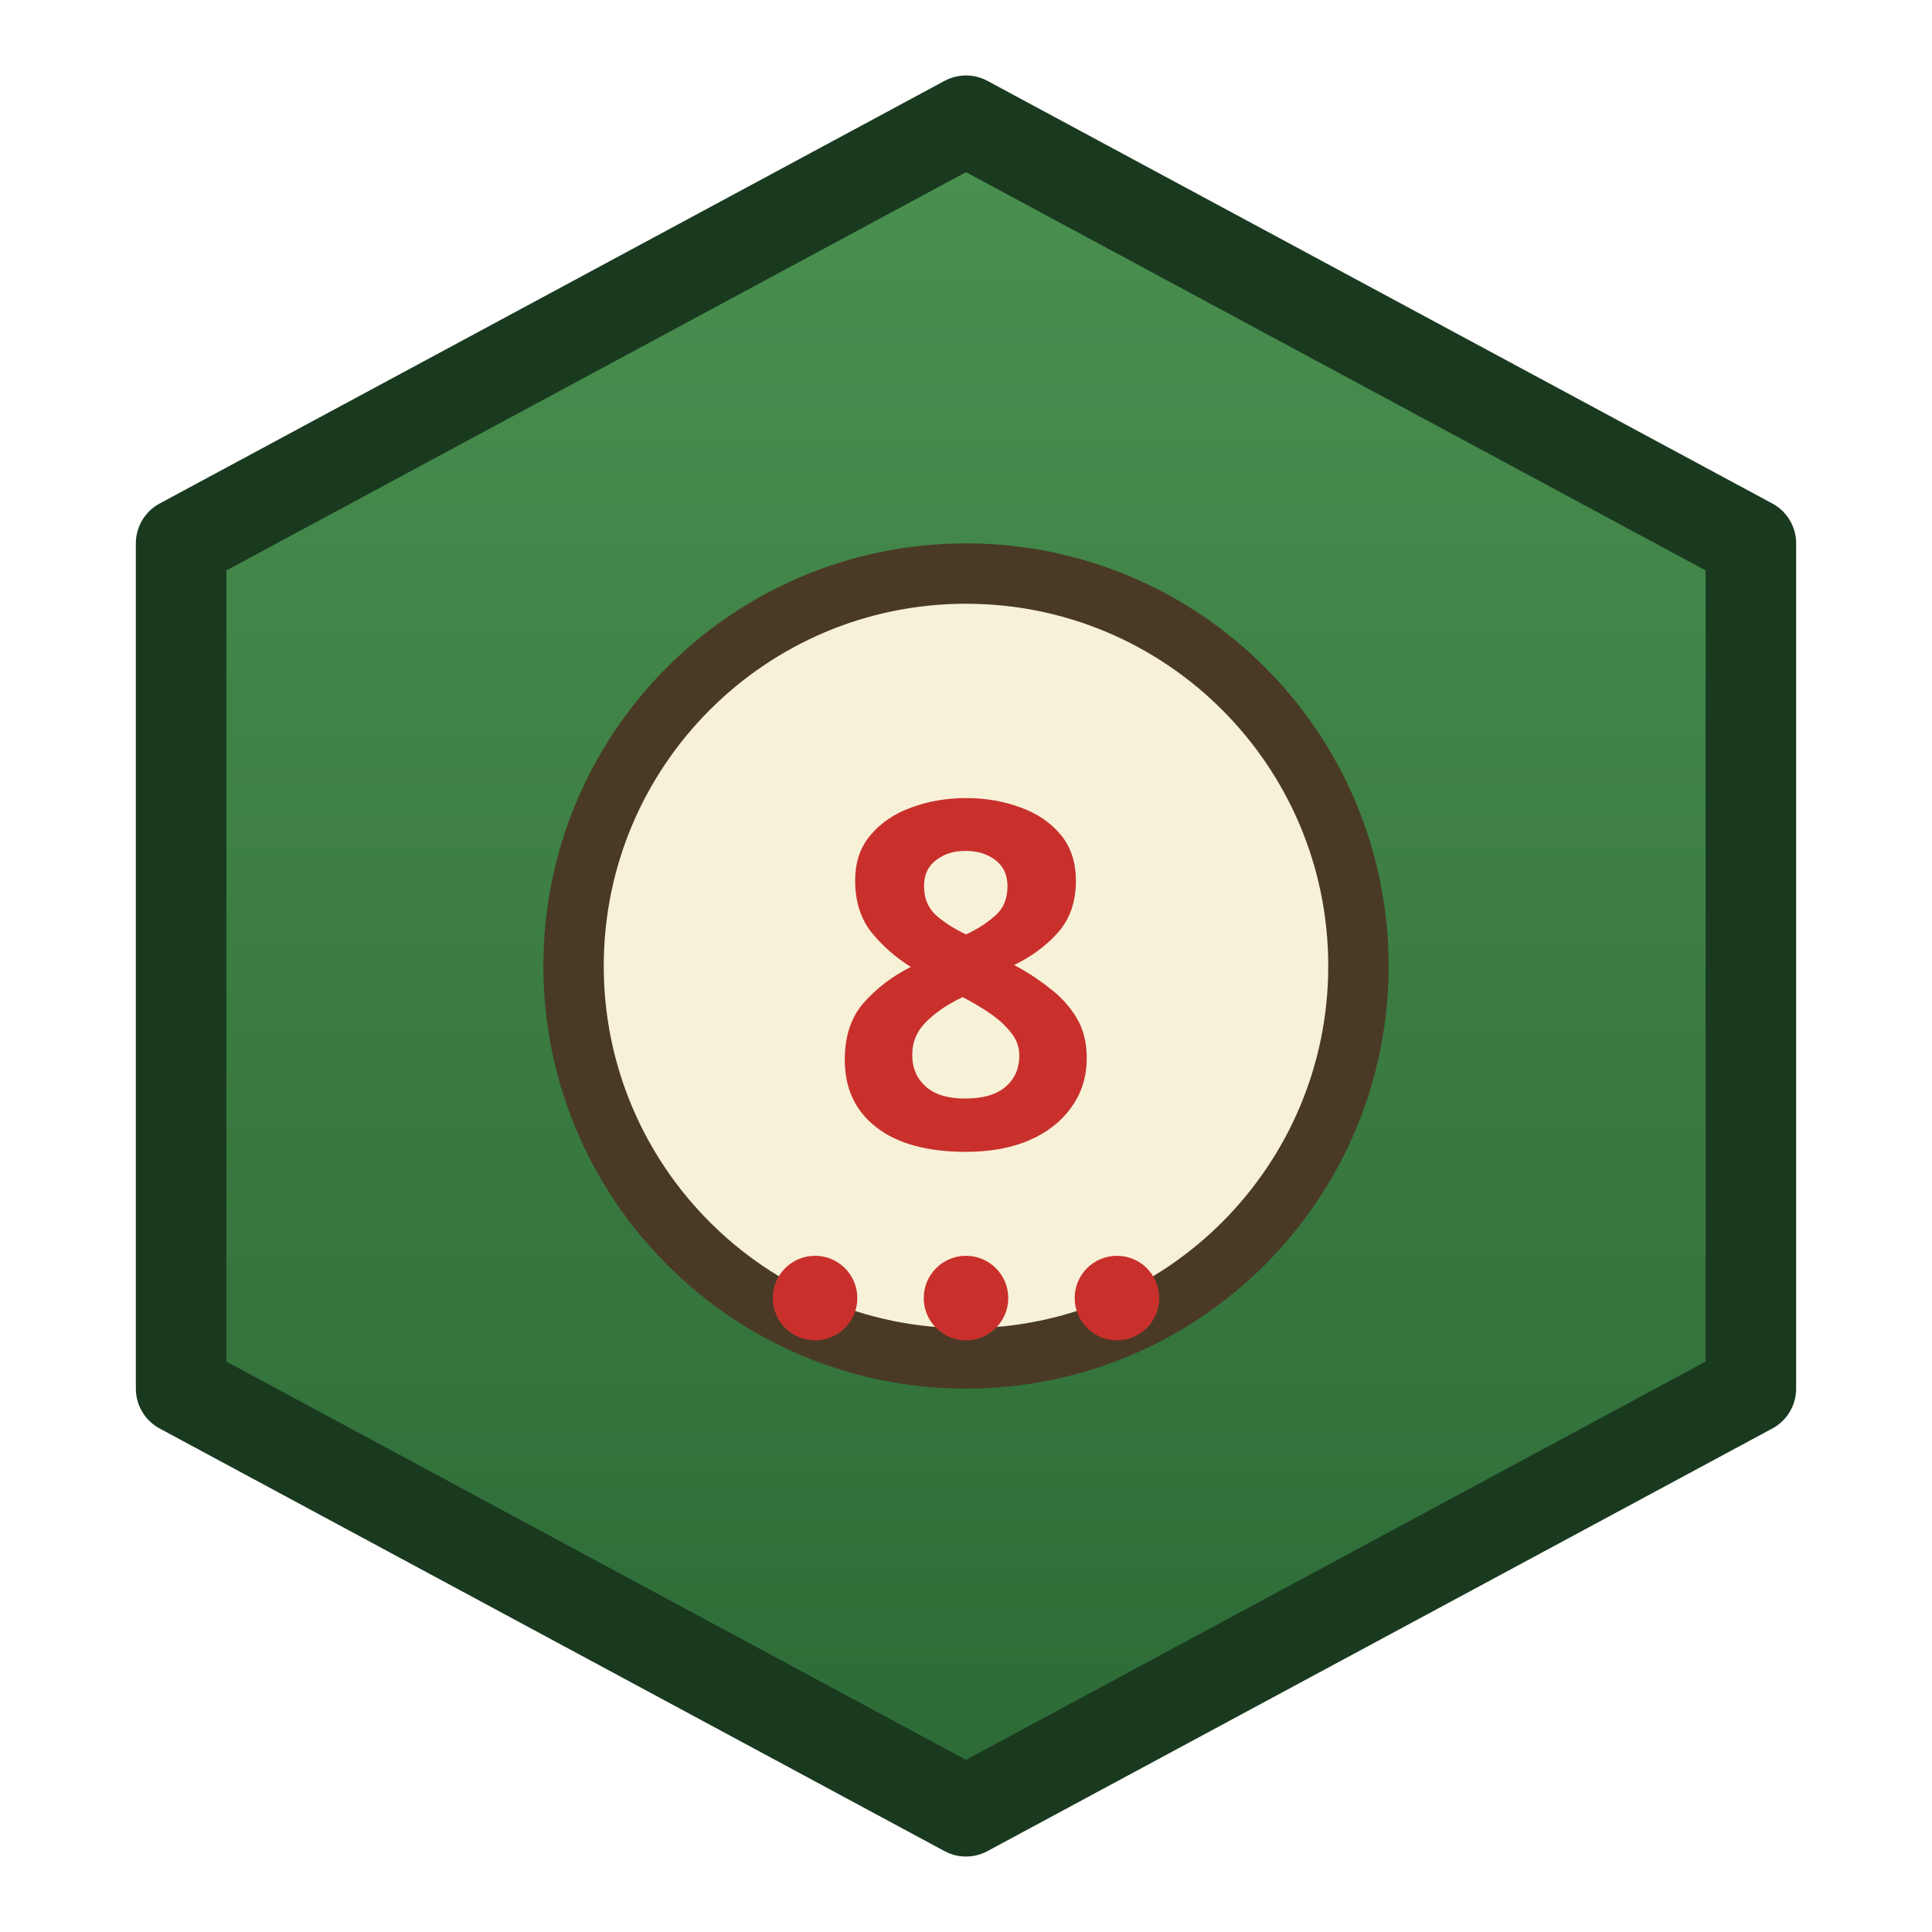
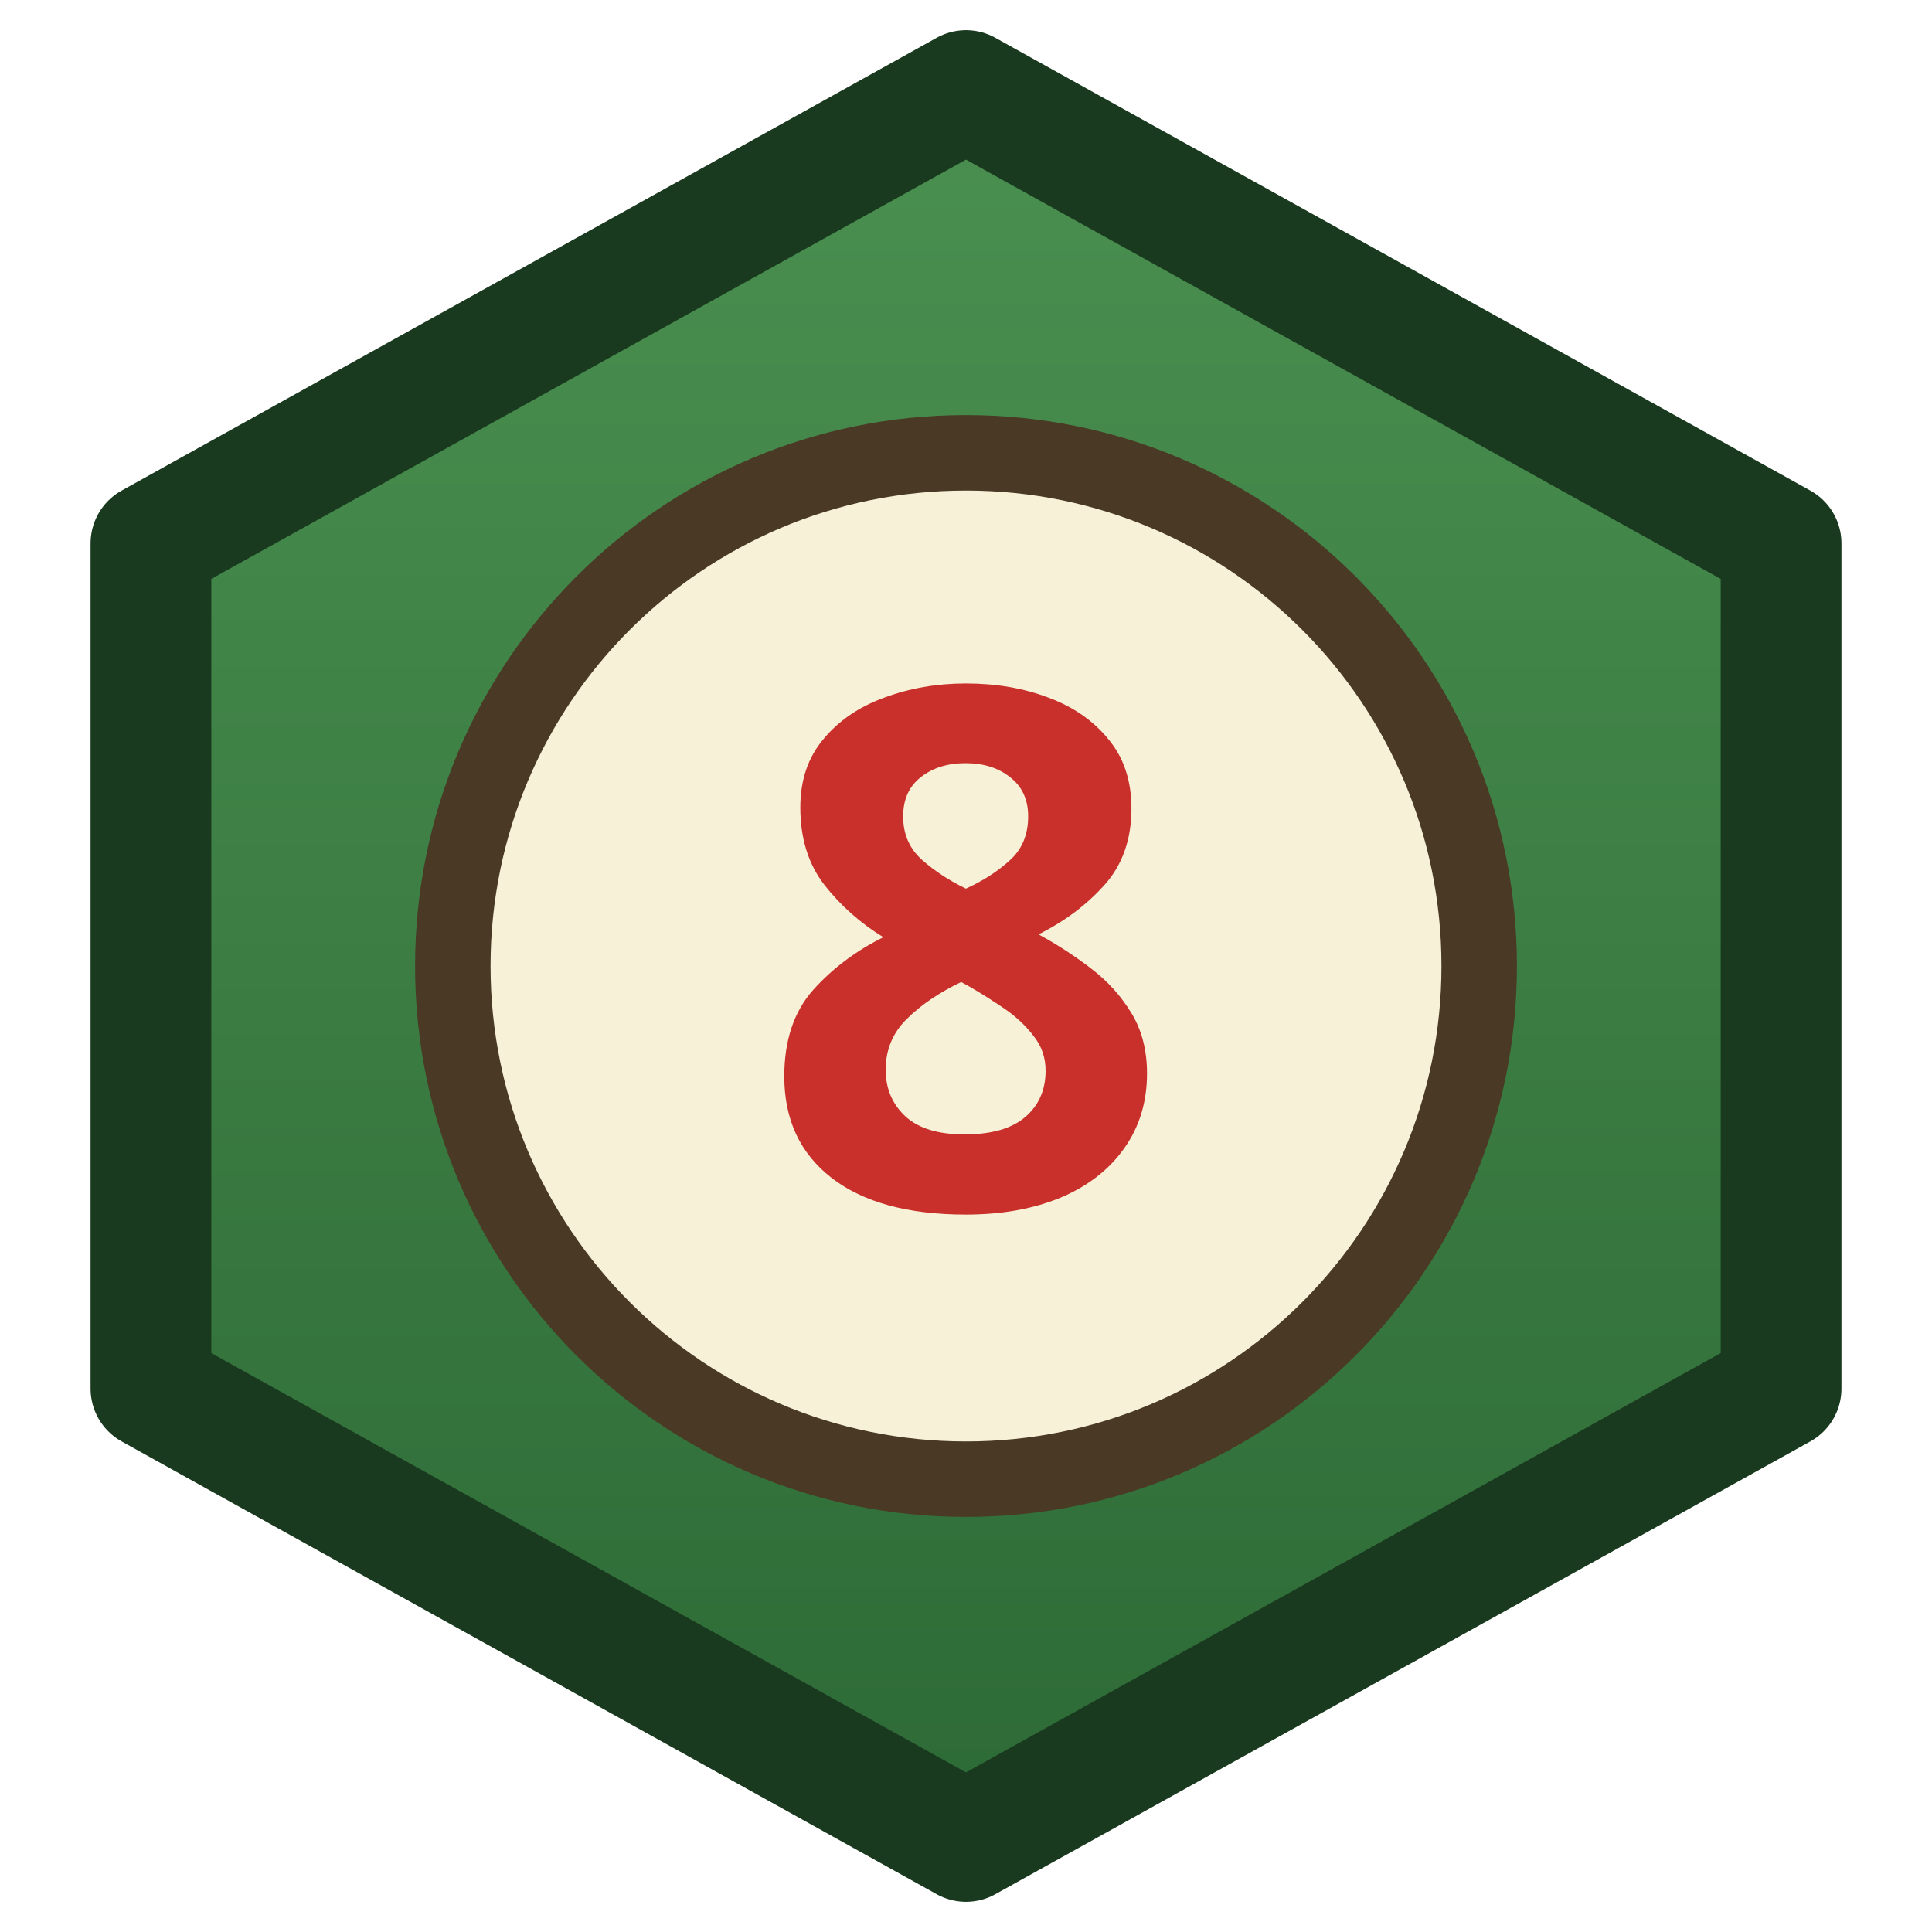
- <svg xmlns="http://www.w3.org/2000/svg" viewBox="0 0 64 64">
+ <svg xmlns="http://www.w3.org/2000/svg" viewBox="0 0 64 64" width="64" height="64">
  <defs>
    <linearGradient id="hex" x1="0" y1="0" x2="0" y2="1">
      <stop offset="0" stop-color="#4a9050" />
      <stop offset="1" stop-color="#2d6a36" />
    </linearGradient>
  </defs>
-   <polygon points="32,4 58,18 58,46 32,60 6,46 6,18" fill="url(#hex)" stroke="#1a3a20" stroke-width="3" stroke-linejoin="round" />
-   <circle cx="32" cy="32" r="13" fill="#f7f1d8" stroke="#4a3a25" stroke-width="2" />
-   <text x="32" y="38" text-anchor="middle" font-family="system-ui, sans-serif" font-size="16" font-weight="700" fill="#c9302c">8</text>
-   <g fill="#c9302c">
-     <circle cx="27" cy="43" r="1.4" />
-     <circle cx="32" cy="43" r="1.4" />
-     <circle cx="37" cy="43" r="1.4" />
-   </g>
+   <polygon points="32,3 59,18 59,46 32,61 5,46 5,18" fill="url(#hex)" stroke="#1a3a20" stroke-width="4" stroke-linejoin="round" />
+   <circle cx="32" cy="32" r="17" fill="#f7f1d8" stroke="#4a3a25" stroke-width="2.5" />
+   <text x="32" y="40" text-anchor="middle" font-family="system-ui, sans-serif" font-size="24" font-weight="800" fill="#c9302c">8</text>
</svg>
